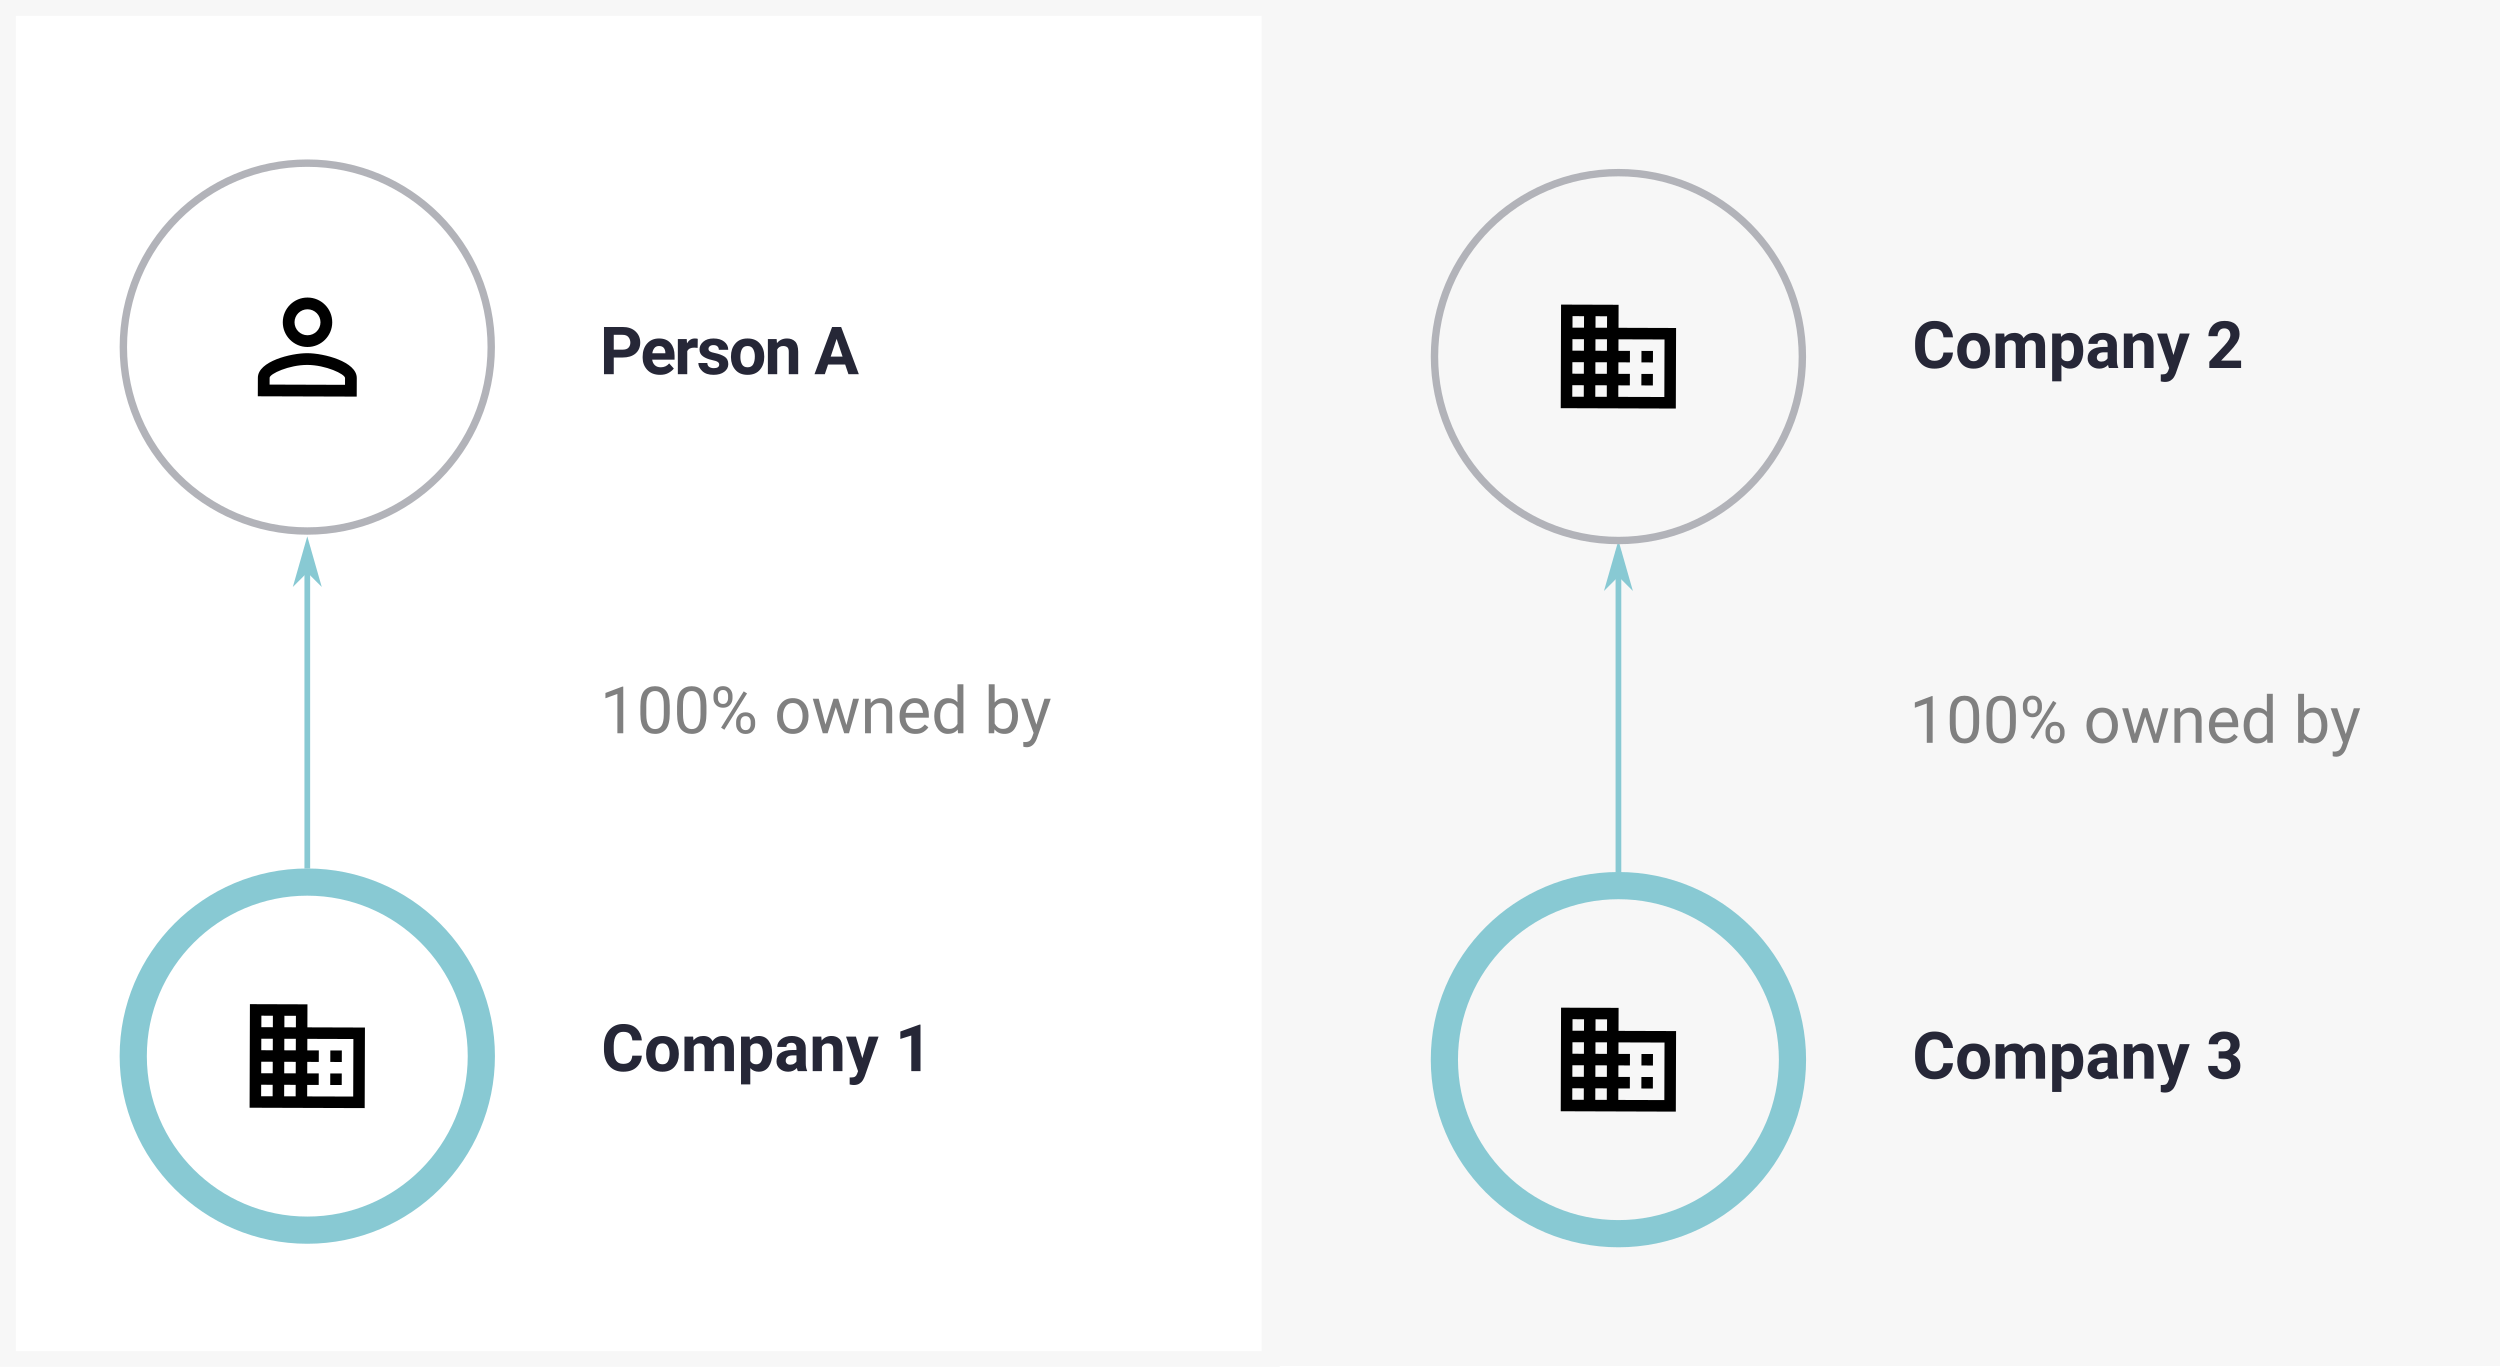
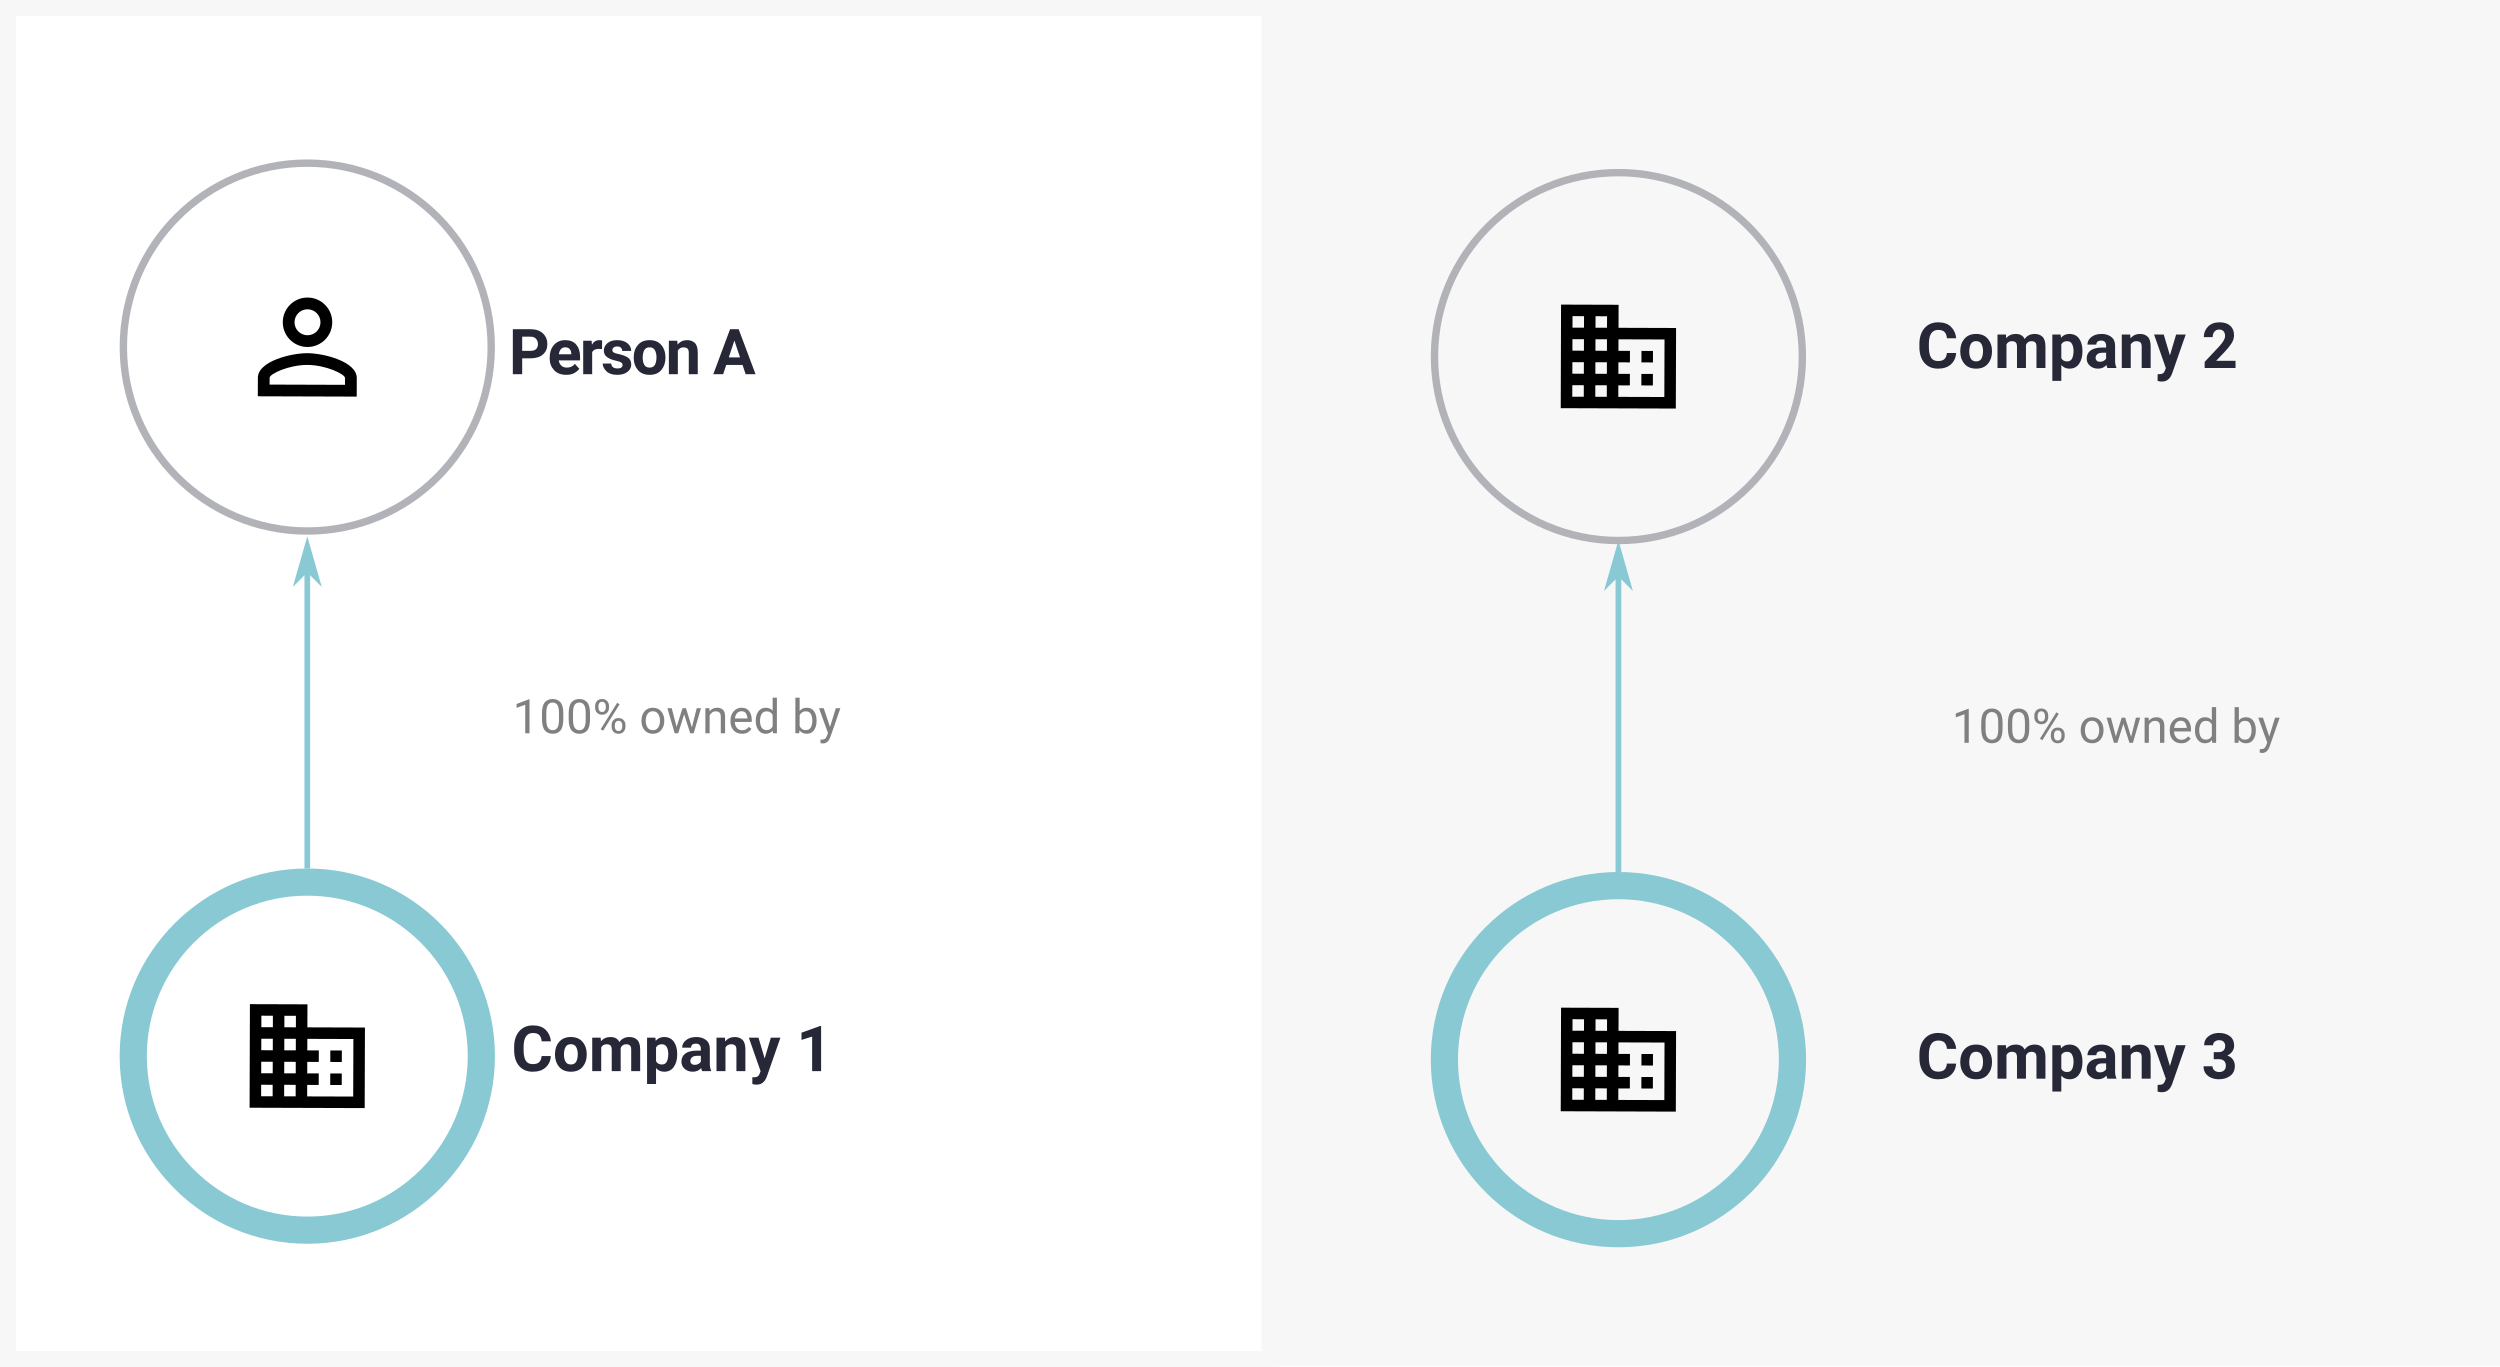
<svg xmlns="http://www.w3.org/2000/svg" id="Layer_1" data-name="Layer 1" viewBox="0 0 631.512 345.296" version="1.1" width="631.512" height="345.296">
  <defs id="defs3">
    <marker orient="auto" refY="0" refX="0" id="Arrow1Lend" style="overflow:visible">
      <path id="path4371" d="M 0,0 5,-5 -12.5,0 5,5 0,0 Z" style="fill:#00deb6;fill-opacity:1;fill-rule:evenodd;stroke:#00deb6;stroke-width:1pt;stroke-opacity:1" transform="matrix(-0.8,0,0,-0.8,-10,0)" />
    </marker>
    <marker orient="auto" refY="0" refX="0" id="Arrow1Mend" style="overflow:visible">
      <path id="path4377" d="M 0,0 5,-5 -12.5,0 5,5 0,0 Z" style="fill:#00deb6;fill-opacity:1;fill-rule:evenodd;stroke:#00deb6;stroke-width:1pt;stroke-opacity:1" transform="matrix(-0.4,0,0,-0.4,-4,0)" />
    </marker>
    <marker orient="auto" refY="0" refX="0" id="Arrow1Mstart" style="overflow:visible">
      <path id="path4374" d="M 0,0 5,-5 -12.5,0 5,5 0,0 Z" style="fill:#00deb6;fill-opacity:1;fill-rule:evenodd;stroke:#00deb6;stroke-width:1pt;stroke-opacity:1" transform="matrix(0.4,0,0,0.4,4,0)" />
    </marker>
    <style id="style5">.cls-1,.cls-10,.cls-11,.cls-7,.cls-8{fill:none;}.cls-1,.cls-11{stroke:#00deb6;}.cls-1,.cls-10,.cls-11,.cls-7{stroke-miterlimit:10;}.cls-2{fill:#00deb6;}.cls-3{font-size:16px;fill:#262737;}.cls-12,.cls-3{font-family:HKGrotesk-SemiBold, HK Grotesk;font-weight:700;}.cls-4{letter-spacing:-0.03em;}.cls-5{letter-spacing:-0.02em;}.cls-6{letter-spacing:0em;}.cls-7{stroke:#262737;}.cls-11,.cls-7{stroke-width:5px;}.cls-9{letter-spacing:-0.01em;}.cls-10{stroke:#e6e6e6;}.cls-12{font-size:12px;fill:gray;}.cls-13{letter-spacing:-0.03em;}.cls-14{letter-spacing:-0.01em;}.cls-15{letter-spacing:-0.02em;}.cls-16{letter-spacing:0em;}.cls-17{letter-spacing:0em;}.cls-18{letter-spacing:0em;}</style>
    <marker orient="auto" refY="0" refX="0" id="Arrow1Mstart-2" style="overflow:visible">
      <path id="path4374-0" d="M 0,0 5,-5 -12.5,0 5,5 0,0 Z" style="fill:#00deb6;fill-opacity:1;fill-rule:evenodd;stroke:#00deb6;stroke-width:1pt;stroke-opacity:1" transform="matrix(0.4,0,0,0.4,4,0)" />
    </marker>
    <clipPath id="p.1">
      <path style="clip-rule:evenodd" id="path3414" d="M 0,0 30,0 30,26 0,26 Z" />
    </clipPath>
    <clipPath id="p.2">
      <path style="clip-rule:evenodd" id="path3423" d="M 0,0 24,0 24,25 0,25 Z" />
    </clipPath>
    <clipPath id="p.1-3">
      <path style="clip-rule:evenodd" id="path3414-8" d="M 0,0 30,0 30,26 0,26 Z" />
    </clipPath>
    <clipPath id="p.1-3-9">
      <path style="clip-rule:evenodd" id="path3414-8-9" d="M 0,0 30,0 30,26 0,26 Z" />
    </clipPath>
    <clipPath id="p.1-6">
      <path style="clip-rule:evenodd" id="path3414-0" d="M 0,0 30,0 30,26 0,26 Z" />
    </clipPath>
    <marker orient="auto" refY="0" refX="0" id="Arrow1Mstart-2-2" style="overflow:visible">
      <path id="path4374-0-7" d="M 0,0 5,-5 -12.5,0 5,5 0,0 Z" style="fill:#88c9d3;fill-opacity:1;fill-rule:evenodd;stroke:#88c9d3;stroke-width:1pt;stroke-opacity:1" transform="matrix(0.4,0,0,0.4,4,0)" />
    </marker>
    <marker orient="auto" refY="0" refX="0" id="Arrow1Mstart-2-2-9" style="overflow:visible">
      <path id="path4374-0-7-0" d="M 0,0 5,-5 -12.5,0 5,5 0,0 Z" style="fill:#88c9d3;fill-opacity:1;fill-rule:evenodd;stroke:#88c9d3;stroke-width:1pt;stroke-opacity:1" transform="matrix(0.4,0,0,0.4,4,0)" />
    </marker>
    <style id="style4510">.cls-1{fill:none;}</style>
    <style id="style4530">.cls-1{fill:none;}</style>
    <style id="style4699">.cls-1{fill:none;}</style>
    <style id="style4802">.cls-1{fill:none;}</style>
    <style id="style4877">.cls-1{fill:none;}</style>
    <style id="style4950">.cls-1{fill:none;}</style>
    <style id="style5029">.cls-1{fill:none;}</style>
  </defs>
  <rect style="color:#000000;clip-rule:nonzero;display:inline;overflow:visible;visibility:visible;opacity:1;isolation:auto;mix-blend-mode:normal;color-interpolation:sRGB;color-interpolation-filters:linearRGB;solid-color:#000000;solid-opacity:1;fill:#f7f7f7;fill-opacity:1;fill-rule:nonzero;stroke:none;stroke-width:0.1;stroke-linecap:round;stroke-linejoin:miter;stroke-miterlimit:4;stroke-dasharray:none;stroke-dashoffset:0;stroke-opacity:0;color-rendering:auto;image-rendering:auto;shape-rendering:auto;text-rendering:auto;enable-background:accumulate" id="rect5767" width="312.814" height="345.073" x="318.698" y="0" />
  <path class="cls-2" d="M 38.173,33.783 Z" id="path11" style="fill:#00deb6;stroke:#f7f7f7;stroke-width:1;stroke-miterlimit:8.696;stroke-dasharray:none;stroke-opacity:1" />
-   <text class="cls-3" id="text13" style="font-style:normal;font-variant:normal;font-weight:bold;font-stretch:normal;font-size:16.8px;line-height:125%;font-family:Roboto;-inkscape-font-specification:'Roboto, Bold';text-align:start;writing-mode:lr-tb;text-anchor:start;fill:#262737" x="151.509" y="94.533">
-     <tspan class="cls-4" id="tspan15" style="font-style:normal;font-variant:normal;font-weight:bold;font-stretch:normal;font-size:16.8px;line-height:125%;font-family:Roboto;-inkscape-font-specification:'Roboto, Bold';text-align:start;letter-spacing:-0.03em;writing-mode:lr-tb;text-anchor:start">Person A</tspan>
+   <text class="cls-3" id="text13" style="font-style:normal;font-variant:normal;font-weight:bold;font-stretch:normal;font-size:16px;line-height:0%;font-family:Roboto;-inkscape-font-specification:'Roboto, Bold';font-variant-ligatures:normal;font-variant-caps:normal;font-variant-numeric:normal;font-feature-settings:normal;text-align:start;writing-mode:lr-tb;text-anchor:start;fill:#262737" x="128.531" y="94.533">
+     <tspan class="cls-4" id="tspan15" style="font-style:normal;font-variant:normal;font-weight:bold;font-stretch:normal;font-size:16px;line-height:125%;font-family:Roboto;-inkscape-font-specification:'Roboto, Bold';font-variant-ligatures:normal;font-variant-caps:normal;font-variant-numeric:normal;font-feature-settings:normal;text-align:start;letter-spacing:-0.03em;writing-mode:lr-tb;text-anchor:start">Person A</tspan>
  </text>
  <path d="m 38.173,33.783 0,0 m 0,0 0,0 m 0,0 z m 0,0 z" id="path27" style="stroke:#f7f7f7;stroke-width:1;stroke-miterlimit:8.696;stroke-dasharray:none;stroke-opacity:1" />
  <path class="cls-8" d="M 38.173,33.783 Z" id="path29" style="fill:none;stroke:#f7f7f7;stroke-width:1;stroke-miterlimit:8.696;stroke-dasharray:none;stroke-opacity:1" />
-   <text class="cls-3" id="text31" style="font-style:normal;font-variant:normal;font-weight:bold;font-stretch:normal;font-size:16.5px;line-height:125%;font-family:Roboto;-inkscape-font-specification:'Roboto, Bold';text-align:start;writing-mode:lr-tb;text-anchor:start;fill:#262737" x="138.675" y="270.565">
-     <tspan x="151.875" y="270.565" id="tspan35" style="font-style:normal;font-variant:normal;font-weight:bold;font-stretch:normal;font-size:16.5px;line-height:125%;font-family:Roboto;-inkscape-font-specification:'Roboto, Bold';text-align:start;writing-mode:lr-tb;text-anchor:start">Company 1</tspan>
+   <text class="cls-3" id="text31" style="font-style:normal;font-variant:normal;font-weight:bold;font-stretch:normal;font-size:16.5px;line-height:0%;font-family:Roboto;-inkscape-font-specification:'Roboto, Bold';text-align:start;writing-mode:lr-tb;text-anchor:start;fill:#262737" x="116.003" y="270.565">
+     <tspan x="129.203" y="270.565" id="tspan35" style="font-style:normal;font-variant:normal;font-weight:bold;font-stretch:normal;font-size:16px;line-height:125%;font-family:Roboto;-inkscape-font-specification:'Roboto, Bold';font-variant-ligatures:normal;font-variant-caps:normal;font-variant-numeric:normal;font-feature-settings:normal;text-align:start;writing-mode:lr-tb;text-anchor:start">Company 1</tspan>
  </text>
  <path class="cls-8" d="M 38.173,33.783 Z" id="path41" style="fill:none;stroke:#f7f7f7;stroke-width:1;stroke-miterlimit:8.696;stroke-dasharray:none;stroke-opacity:1" />
  <path d="m 38.173,33.783 z m 0,0 z m 0,0 z m 0,0 z m 0,0 z m 0,0 z m 0,0 z m 0,0 z m 0,0 z m 0,0 z m 0,0 z m 0,0 z" id="path43" style="stroke:#f7f7f7;stroke-width:1;stroke-miterlimit:8.696;stroke-dasharray:none;stroke-opacity:1" />
  <path class="cls-10" d="m 38.173,33.783 0,0" id="path45" style="fill:none;stroke:#f7f7f7;stroke-width:1;stroke-miterlimit:8.696;stroke-dasharray:none;stroke-opacity:1" />
  <path class="cls-10" d="m 38.173,33.783 0,0" id="path47" style="fill:none;stroke:#f7f7f7;stroke-width:1;stroke-miterlimit:8.696;stroke-dasharray:none;stroke-opacity:1" />
  <path class="cls-10" d="m 38.173,33.783 0,0" id="path49" style="fill:none;stroke:#f7f7f7;stroke-width:1;stroke-miterlimit:8.696;stroke-dasharray:none;stroke-opacity:1" />
  <path class="cls-10" d="m 38.173,33.783 0,0" id="path51" style="fill:none;stroke:#f7f7f7;stroke-width:1;stroke-miterlimit:8.696;stroke-dasharray:none;stroke-opacity:1" />
  <path class="cls-10" d="m 38.173,33.783 0,0" id="path53" style="fill:none;stroke:#f7f7f7;stroke-width:1;stroke-miterlimit:8.696;stroke-dasharray:none;stroke-opacity:1" />
  <path class="cls-10" d="m 38.173,33.783 0,0" id="path55" style="fill:none;stroke:#f7f7f7;stroke-width:1;stroke-miterlimit:8.696;stroke-dasharray:none;stroke-opacity:1" />
  <path class="cls-10" d="m 38.173,33.783 0,0" id="path57" style="fill:none;stroke:#f7f7f7;stroke-width:1;stroke-miterlimit:8.696;stroke-dasharray:none;stroke-opacity:1" />
  <path class="cls-10" d="m 38.173,33.783 0,0" id="path59" style="fill:none;stroke:#f7f7f7;stroke-width:1;stroke-miterlimit:8.696;stroke-dasharray:none;stroke-opacity:1" />
  <path class="cls-10" d="m 38.173,33.783 0,0" id="path61" style="fill:none;stroke:#f7f7f7;stroke-width:1;stroke-miterlimit:8.696;stroke-dasharray:none;stroke-opacity:1" />
  <path class="cls-10" d="m 38.173,33.783 0,0" id="path63" style="fill:none;stroke:#f7f7f7;stroke-width:1;stroke-miterlimit:8.696;stroke-dasharray:none;stroke-opacity:1" />
  <path class="cls-10" d="m 38.173,33.783 0,0" id="path65" style="fill:none;stroke:#f7f7f7;stroke-width:1;stroke-miterlimit:8.696;stroke-dasharray:none;stroke-opacity:1" />
  <path class="cls-10" d="m 38.173,33.783 0,0" id="path67" style="fill:none;stroke:#f7f7f7;stroke-width:1;stroke-miterlimit:8.696;stroke-dasharray:none;stroke-opacity:1" />
  <path class="cls-10" d="m 38.173,33.783 0,0" id="path69" style="fill:none;stroke:#f7f7f7;stroke-width:1;stroke-miterlimit:8.696;stroke-dasharray:none;stroke-opacity:1" />
  <path class="cls-10" d="m 38.173,33.783 0,0" id="path71" style="fill:none;stroke:#f7f7f7;stroke-width:1;stroke-miterlimit:8.696;stroke-dasharray:none;stroke-opacity:1" />
  <path class="cls-10" d="m 38.173,33.783 0,0" id="path73" style="fill:none;stroke:#f7f7f7;stroke-width:1;stroke-miterlimit:8.696;stroke-dasharray:none;stroke-opacity:1" />
  <path class="cls-10" d="m 38.173,33.783 0,0" id="path75" style="fill:none;stroke:#f7f7f7;stroke-width:1;stroke-miterlimit:8.696;stroke-dasharray:none;stroke-opacity:1" />
  <path class="cls-10" d="m 38.173,33.783 0,0" id="path77" style="fill:none;stroke:#f7f7f7;stroke-width:1;stroke-miterlimit:8.696;stroke-dasharray:none;stroke-opacity:1" />
  <path class="cls-11" d="m 38.173,33.783 0,0" id="path79" style="fill:none;stroke:#f7f7f7;stroke-width:1;stroke-miterlimit:8.696;stroke-dasharray:none;stroke-opacity:1" />
  <path class="cls-11" d="m 38.173,33.783 0,0" id="path85" style="fill:none;stroke:#f7f7f7;stroke-width:1;stroke-miterlimit:8.696;stroke-dasharray:none;stroke-opacity:1" />
  <path class="cls-11" d="m 38.173,33.783 0,0" id="path87" style="fill:none;stroke:#f7f7f7;stroke-width:1;stroke-miterlimit:8.696;stroke-dasharray:none;stroke-opacity:1" />
  <path class="cls-11" d="m 38.173,33.783 0,0" id="path89" style="fill:none;stroke:#f7f7f7;stroke-width:1;stroke-miterlimit:8.696;stroke-dasharray:none;stroke-opacity:1" />
  <path class="cls-11" d="m 38.173,33.783 0,0" id="path91" style="fill:none;stroke:#f7f7f7;stroke-width:1;stroke-miterlimit:8.696;stroke-dasharray:none;stroke-opacity:1" />
  <path class="cls-11" d="m 38.173,33.783 0,0" id="path93" style="fill:none;stroke:#f7f7f7;stroke-width:1;stroke-miterlimit:8.696;stroke-dasharray:none;stroke-opacity:1" />
  <path class="cls-11" d="m 38.173,33.783 0,0" id="path95" style="fill:none;stroke:#f7f7f7;stroke-width:1;stroke-miterlimit:8.696;stroke-dasharray:none;stroke-opacity:1" />
  <path class="cls-10" d="m 38.173,33.783 0,0" id="path97" style="fill:none;stroke:#f7f7f7;stroke-width:1;stroke-miterlimit:8.696;stroke-dasharray:none;stroke-opacity:1" />
  <path class="cls-10" d="m 38.173,33.783 0,0" id="path99" style="fill:none;stroke:#f7f7f7;stroke-width:1;stroke-miterlimit:8.696;stroke-dasharray:none;stroke-opacity:1" />
  <path class="cls-10" d="m 38.173,33.783 0,0" id="path101" style="fill:none;stroke:#f7f7f7;stroke-width:1;stroke-miterlimit:8.696;stroke-dasharray:none;stroke-opacity:1" />
  <path class="cls-10" d="m 38.173,33.783 0,0" id="path103" style="fill:none;stroke:#f7f7f7;stroke-width:1;stroke-miterlimit:8.696;stroke-dasharray:none;stroke-opacity:1" />
  <path class="cls-10" d="m 38.173,33.783 0,0" id="path105" style="fill:none;stroke:#f7f7f7;stroke-width:1;stroke-miterlimit:8.696;stroke-dasharray:none;stroke-opacity:1" />
  <path class="cls-10" d="m 38.173,33.783 0,0" id="path107" style="fill:none;stroke:#f7f7f7;stroke-width:1;stroke-miterlimit:8.696;stroke-dasharray:none;stroke-opacity:1" />
  <path class="cls-10" d="m 38.173,33.783 0,0" id="path109" style="fill:none;stroke:#f7f7f7;stroke-width:1;stroke-miterlimit:8.696;stroke-dasharray:none;stroke-opacity:1" />
  <path class="cls-10" d="m 38.173,33.783 0,0" id="path111" style="fill:none;stroke:#f7f7f7;stroke-width:1;stroke-miterlimit:8.696;stroke-dasharray:none;stroke-opacity:1" />
  <path class="cls-10" d="m 38.173,33.783 0,0" id="path113" style="fill:none;stroke:#f7f7f7;stroke-width:1;stroke-miterlimit:8.696;stroke-dasharray:none;stroke-opacity:1" />
  <path class="cls-10" d="m 38.173,33.783 0,0" id="path115" style="fill:none;stroke:#f7f7f7;stroke-width:1;stroke-miterlimit:8.696;stroke-dasharray:none;stroke-opacity:1" />
  <path class="cls-10" d="m 38.173,33.783 0,0" id="path117" style="fill:none;stroke:#f7f7f7;stroke-width:1;stroke-miterlimit:8.696;stroke-dasharray:none;stroke-opacity:1" />
  <path class="cls-10" d="m 38.173,33.783 0,0" id="path119" style="fill:none;stroke:#f7f7f7;stroke-width:1;stroke-miterlimit:8.696;stroke-dasharray:none;stroke-opacity:1" />
-   <text class="cls-12" id="text143" style="font-style:normal;font-variant:normal;font-weight:normal;font-stretch:normal;font-size:16.5px;line-height:125%;font-family:Roboto;-inkscape-font-specification:'Roboto, Normal';text-align:start;writing-mode:lr-tb;text-anchor:start;fill:#808080" x="151.561" y="185.231">100% owned by</text>
+   <text class="cls-12" id="text143" style="font-style:normal;font-variant:normal;font-weight:normal;font-stretch:normal;font-size:12px;line-height:0%;font-family:Roboto;-inkscape-font-specification:'Roboto, Normal';font-variant-ligatures:normal;font-variant-caps:normal;font-variant-numeric:normal;font-feature-settings:normal;text-align:start;writing-mode:lr;text-anchor:start;fill:#808080;" x="129.493" y="185.231">100% owned by</text>
  <path class="cls-2" d="M 38.173,33.783 Z" id="path171" style="fill:#00deb6;stroke:#f7f7f7;stroke-width:1;stroke-miterlimit:8.696;stroke-dasharray:none;stroke-opacity:1" />
  <path class="cls-2" d="M 38.173,33.783 Z" id="path197" style="fill:#00deb6;stroke:#f7f7f7;stroke-width:1;stroke-miterlimit:8.696;stroke-dasharray:none;stroke-opacity:1" />
  <path class="cls-8" d="M 38.173,33.783 Z" id="path211" style="fill:none;stroke:#f7f7f7;stroke-width:1;stroke-miterlimit:8.696;stroke-dasharray:none;stroke-opacity:1" />
  <path d="m 38.173,33.783 z m 0,0 z m 0,0 z m 0,0 z m 0,0 z m 0,0 z m 0,0 z m 0,0 z m 0,0 z m 0,0 z m 0,0 z m 0,0 z" id="path213" style="stroke:#f7f7f7;stroke-width:1;stroke-miterlimit:8.696;stroke-dasharray:none;stroke-opacity:1" />
  <circle class="cls-11" cx="77.623" cy="266.782" r="43.965" id="circle209-2" style="fill:none;stroke:#88c9d3;stroke-width:6.87px;stroke-miterlimit:10;stroke-opacity:1" />
  <circle class="cls-7" cx="77.623" cy="87.673" id="ellipse25-6" style="fill:none;stroke:#b2b3b9;stroke-width:1.87;stroke-miterlimit:10;stroke-dasharray:none;stroke-opacity:1" r="46.465" />
-   <text class="cls-3" id="text31-6" style="font-style:normal;font-variant:normal;font-weight:bold;font-stretch:normal;font-size:16.5px;line-height:125%;font-family:Roboto;-inkscape-font-specification:'Roboto, Bold';text-align:start;writing-mode:lr-tb;text-anchor:start;fill:#262737" x="469.875" y="92.965">
-     <tspan x="483.075" y="92.965" id="tspan35-1" style="font-style:normal;font-variant:normal;font-weight:bold;font-stretch:normal;font-size:16.5px;line-height:125%;font-family:Roboto;-inkscape-font-specification:'Roboto, Bold';text-align:start;writing-mode:lr-tb;text-anchor:start">Company 2</tspan>
+   <text class="cls-3" id="text31-6" style="font-style:normal;font-variant:normal;font-weight:bold;font-stretch:normal;font-size:16.5px;line-height:0%;font-family:Roboto;-inkscape-font-specification:'Roboto, Bold';text-align:start;writing-mode:lr-tb;text-anchor:start;fill:#262737" x="470.978" y="92.965">
+     <tspan x="484.178" y="92.965" id="tspan35-1" style="font-style:normal;font-variant:normal;font-weight:bold;font-stretch:normal;font-size:16px;line-height:125%;font-family:Roboto;-inkscape-font-specification:'Roboto, Bold';text-align:start;writing-mode:lr;text-anchor:start;font-variant-ligatures:normal;font-variant-caps:normal;font-variant-numeric:normal;font-feature-settings:normal">Company 2</tspan>
  </text>
-   <text class="cls-12" id="text173-3" style="font-style:normal;font-variant:normal;font-weight:normal;font-stretch:normal;font-size:16.5px;line-height:125%;font-family:Roboto;-inkscape-font-specification:'Roboto, Normal';text-align:start;writing-mode:lr-tb;text-anchor:start;fill:#808080" x="482.326" y="187.631">
-     <tspan class="cls-17" id="tspan175-2" style="font-style:normal;font-variant:normal;font-weight:normal;font-stretch:normal;font-size:16.5px;line-height:125%;font-family:Roboto;-inkscape-font-specification:'Roboto, Normal';text-align:start;letter-spacing:0em;writing-mode:lr-tb;text-anchor:start">100% owned by</tspan>
+   <text class="cls-12" id="text173-3" style="font-style:normal;font-variant:normal;font-weight:normal;font-stretch:normal;font-size:12px;line-height:0%;font-family:Roboto;-inkscape-font-specification:'Roboto, Normal';font-variant-ligatures:normal;font-variant-caps:normal;font-variant-numeric:normal;font-feature-settings:normal;text-align:center;writing-mode:lr;text-anchor:middle;fill:#808080;" x="534.522" y="187.631">
+     <tspan class="cls-17" id="tspan175-2" style="font-style:normal;font-variant:normal;font-weight:normal;font-stretch:normal;font-size:12px;line-height:125%;font-family:Roboto;-inkscape-font-specification:'Roboto, Normal';font-variant-ligatures:normal;font-variant-caps:normal;font-variant-numeric:normal;font-feature-settings:normal;text-align:center;letter-spacing:0em;writing-mode:lr;text-anchor:middle;">100% owned by</tspan>
  </text>
-   <text class="cls-3" id="text199-1" style="font-style:normal;font-variant:normal;font-weight:bold;font-stretch:normal;font-size:16.5px;line-height:125%;font-family:Roboto;-inkscape-font-specification:'Roboto, Bold';text-align:start;writing-mode:lr-tb;text-anchor:start;fill:#262737" x="469.875" y="272.473">
-     <tspan x="483.075" y="272.473" id="tspan203-5" style="font-style:normal;font-variant:normal;font-weight:bold;font-stretch:normal;font-size:16.5px;line-height:125%;font-family:Roboto;-inkscape-font-specification:'Roboto, Bold';text-align:start;writing-mode:lr-tb;text-anchor:start">Company 3</tspan>
+   <text class="cls-3" id="text199-1" style="font-style:normal;font-variant:normal;font-weight:bold;font-stretch:normal;font-size:16.5px;line-height:0%;font-family:Roboto;-inkscape-font-specification:'Roboto, Bold';text-align:start;writing-mode:lr-tb;text-anchor:start;fill:#262737" x="470.978" y="272.473">
+     <tspan x="484.178" y="272.473" id="tspan203-5" style="font-style:normal;font-variant:normal;font-weight:bold;font-stretch:normal;font-size:16px;line-height:125%;font-family:Roboto;-inkscape-font-specification:'Roboto, Bold';text-align:start;writing-mode:lr;text-anchor:start;font-variant-ligatures:normal;font-variant-caps:normal;font-variant-numeric:normal;font-feature-settings:normal">Company 3</tspan>
  </text>
  <path style="fill:none;fill-rule:evenodd;stroke:#88c9d3;stroke-width:1.44;stroke-linecap:butt;stroke-linejoin:miter;stroke-miterlimit:4;stroke-dasharray:none;stroke-opacity:1;marker-start:url(#Arrow1Mstart-2-2)" d="m 408.823,139.332 0,81.09 0,0" id="path12354-2-9" />
  <circle class="cls-11" cx="408.823" cy="267.673" r="43.965" id="circle209-2-9" style="fill:none;stroke:#88c9d3;stroke-width:6.87px;stroke-miterlimit:10;stroke-opacity:1" />
  <circle class="cls-7" cx="408.823" cy="90.073" id="ellipse25-6-0-4" style="fill:none;stroke:#b2b3b9;stroke-width:1.87;stroke-miterlimit:10;stroke-dasharray:none;stroke-opacity:1" r="46.465" />
  <path style="fill:none;fill-rule:evenodd;stroke:#88c9d3;stroke-width:1.44;stroke-linecap:butt;stroke-linejoin:miter;stroke-miterlimit:4;stroke-dasharray:none;stroke-opacity:1;marker-start:url(#Arrow1Mstart-2-2-9)" d="m 77.623,138.317 0,81.09 0,0" id="path12354-2-9-9" />
  <g id="g4523" transform="matrix(0.8142565,0,0,0.8142565,57.26702,246.4256)">
    <path id="path4516" d="M 25.029,16.074 25.052,8.933 7.2,8.875 7.1,41.009 42.805,41.125 42.886,16.132 Z m -10.781,21.388 -3.57,-0.012 0.011,-3.57 3.571,0.012 z m 0.023,-7.141 -3.57,-0.012 0.011,-3.57 3.571,0.012 z m 0.023,-7.141 -3.57,-0.012 0.011,-3.57 3.571,0.012 z m 0.023,-7.141 -3.57,-0.012 0.011,-3.57 3.571,0.012 z m 7.072,21.446 -3.57,-0.011 0.011,-3.574 3.571,0.012 z m 0.023,-7.141 -3.57,-0.011 0.011,-3.571 3.571,0.012 z m 0.023,-7.141 -3.57,-0.011 0.011,-3.571 3.571,0.012 z m 0.023,-7.141 -3.57,-0.011 0.012,-3.571 3.571,0.012 z M 39.242,37.543 24.96,37.5 l 0.011,-3.571 3.571,0.012 0.011,-3.571 -3.57,-0.011 0.011,-3.571 3.571,0.012 0.011,-3.571 -3.57,-0.011 0.011,-3.571 14.282,0.047 z m -3.525,-14.294 -3.57,-0.011 -0.012,3.57 3.571,0.012 z m -0.023,7.141 -3.57,-0.011 -0.012,3.57 3.571,0.012 z" />
  </g>
  <g id="g4523-2" transform="matrix(0.8142565,0,0,0.8142565,388.467,247.3166)">
    <path id="path4516-6" d="M 25.029,16.074 25.052,8.933 7.2,8.875 7.1,41.009 42.805,41.125 42.886,16.132 Z m -10.781,21.388 -3.57,-0.012 0.011,-3.57 3.571,0.012 z m 0.023,-7.141 -3.57,-0.012 0.011,-3.57 3.571,0.012 z m 0.023,-7.141 -3.57,-0.012 0.011,-3.57 3.571,0.012 z m 0.023,-7.141 -3.57,-0.012 0.011,-3.57 3.571,0.012 z m 7.072,21.446 -3.57,-0.011 0.011,-3.574 3.571,0.012 z m 0.023,-7.141 -3.57,-0.011 0.011,-3.571 3.571,0.012 z m 0.023,-7.141 -3.57,-0.011 0.011,-3.571 3.571,0.012 z m 0.023,-7.141 -3.57,-0.011 0.012,-3.571 3.571,0.012 z M 39.242,37.543 24.96,37.5 l 0.011,-3.571 3.571,0.012 0.011,-3.571 -3.57,-0.011 0.011,-3.571 3.571,0.012 0.011,-3.571 -3.57,-0.011 0.011,-3.571 14.282,0.047 z m -3.525,-14.294 -3.57,-0.011 -0.012,3.57 3.571,0.012 z m -0.023,7.141 -3.57,-0.011 -0.012,3.57 3.571,0.012 z" />
  </g>
  <g id="g4523-2-7" transform="matrix(0.8142565,0,0,0.8142565,388.467,69.71658)">
    <path id="path4516-6-7" d="M 25.029,16.074 25.052,8.933 7.2,8.875 7.1,41.009 42.805,41.125 42.886,16.132 Z m -10.781,21.388 -3.57,-0.012 0.011,-3.57 3.571,0.012 z m 0.023,-7.141 -3.57,-0.012 0.011,-3.57 3.571,0.012 z m 0.023,-7.141 -3.57,-0.012 0.011,-3.57 3.571,0.012 z m 0.023,-7.141 -3.57,-0.012 0.011,-3.57 3.571,0.012 z m 7.072,21.446 -3.57,-0.011 0.011,-3.574 3.571,0.012 z m 0.023,-7.141 -3.57,-0.011 0.011,-3.571 3.571,0.012 z m 0.023,-7.141 -3.57,-0.011 0.011,-3.571 3.571,0.012 z m 0.023,-7.141 -3.57,-0.011 0.012,-3.571 3.571,0.012 z M 39.242,37.543 24.96,37.5 l 0.011,-3.571 3.571,0.012 0.011,-3.571 -3.57,-0.011 0.011,-3.571 3.571,0.012 0.011,-3.571 -3.57,-0.011 0.011,-3.571 14.282,0.047 z m -3.525,-14.294 -3.57,-0.011 -0.012,3.57 3.571,0.012 z m -0.023,7.141 -3.57,-0.011 -0.012,3.57 3.571,0.012 z" />
  </g>
  <g id="g5753" transform="matrix(0.7970916,0,0,0.7970916,213.2783,133.7895)">
    <path id="path5743" d="m -170.105,-69.831 a 4.114,4.114 0 1 1 -4.128,4.1 4.113,4.113 0 0 1 4.128,-4.1 m -0.057,17.631 c 5.818,0.019 11.94,2.9 11.936,4.153 l -0.007,2.155 -23.9,-0.078 0.007,-2.155 c 0,-1.253 6.145,-4.094 11.964,-4.075 m 0.069,-21.353 a 7.836,7.836 0 1 0 7.811,7.861 7.834,7.834 0 0 0 -7.811,-7.861 z m -0.057,17.631 c -5.231,-0.017 -15.681,2.574 -15.7,7.785 l -0.019,5.877 31.344,0.1 0.02,-5.877 c 0.018,-5.209 -10.415,-7.868 -15.645,-7.885 z" />
  </g>
  <rect style="color:#000000;clip-rule:nonzero;display:inline;overflow:visible;visibility:visible;opacity:1;isolation:auto;mix-blend-mode:normal;color-interpolation:sRGB;color-interpolation-filters:linearRGB;solid-color:#000000;solid-opacity:1;fill:none;fill-opacity:1;fill-rule:nonzero;stroke:#f7f7f7;stroke-width:4;stroke-linecap:round;stroke-linejoin:miter;stroke-miterlimit:8.696;stroke-dasharray:none;stroke-dashoffset:0;stroke-opacity:1;color-rendering:auto;image-rendering:auto;shape-rendering:auto;text-rendering:auto;enable-background:accumulate" id="rect5767-2" width="319.248" height="341.296" x="2" y="2" />
</svg>
